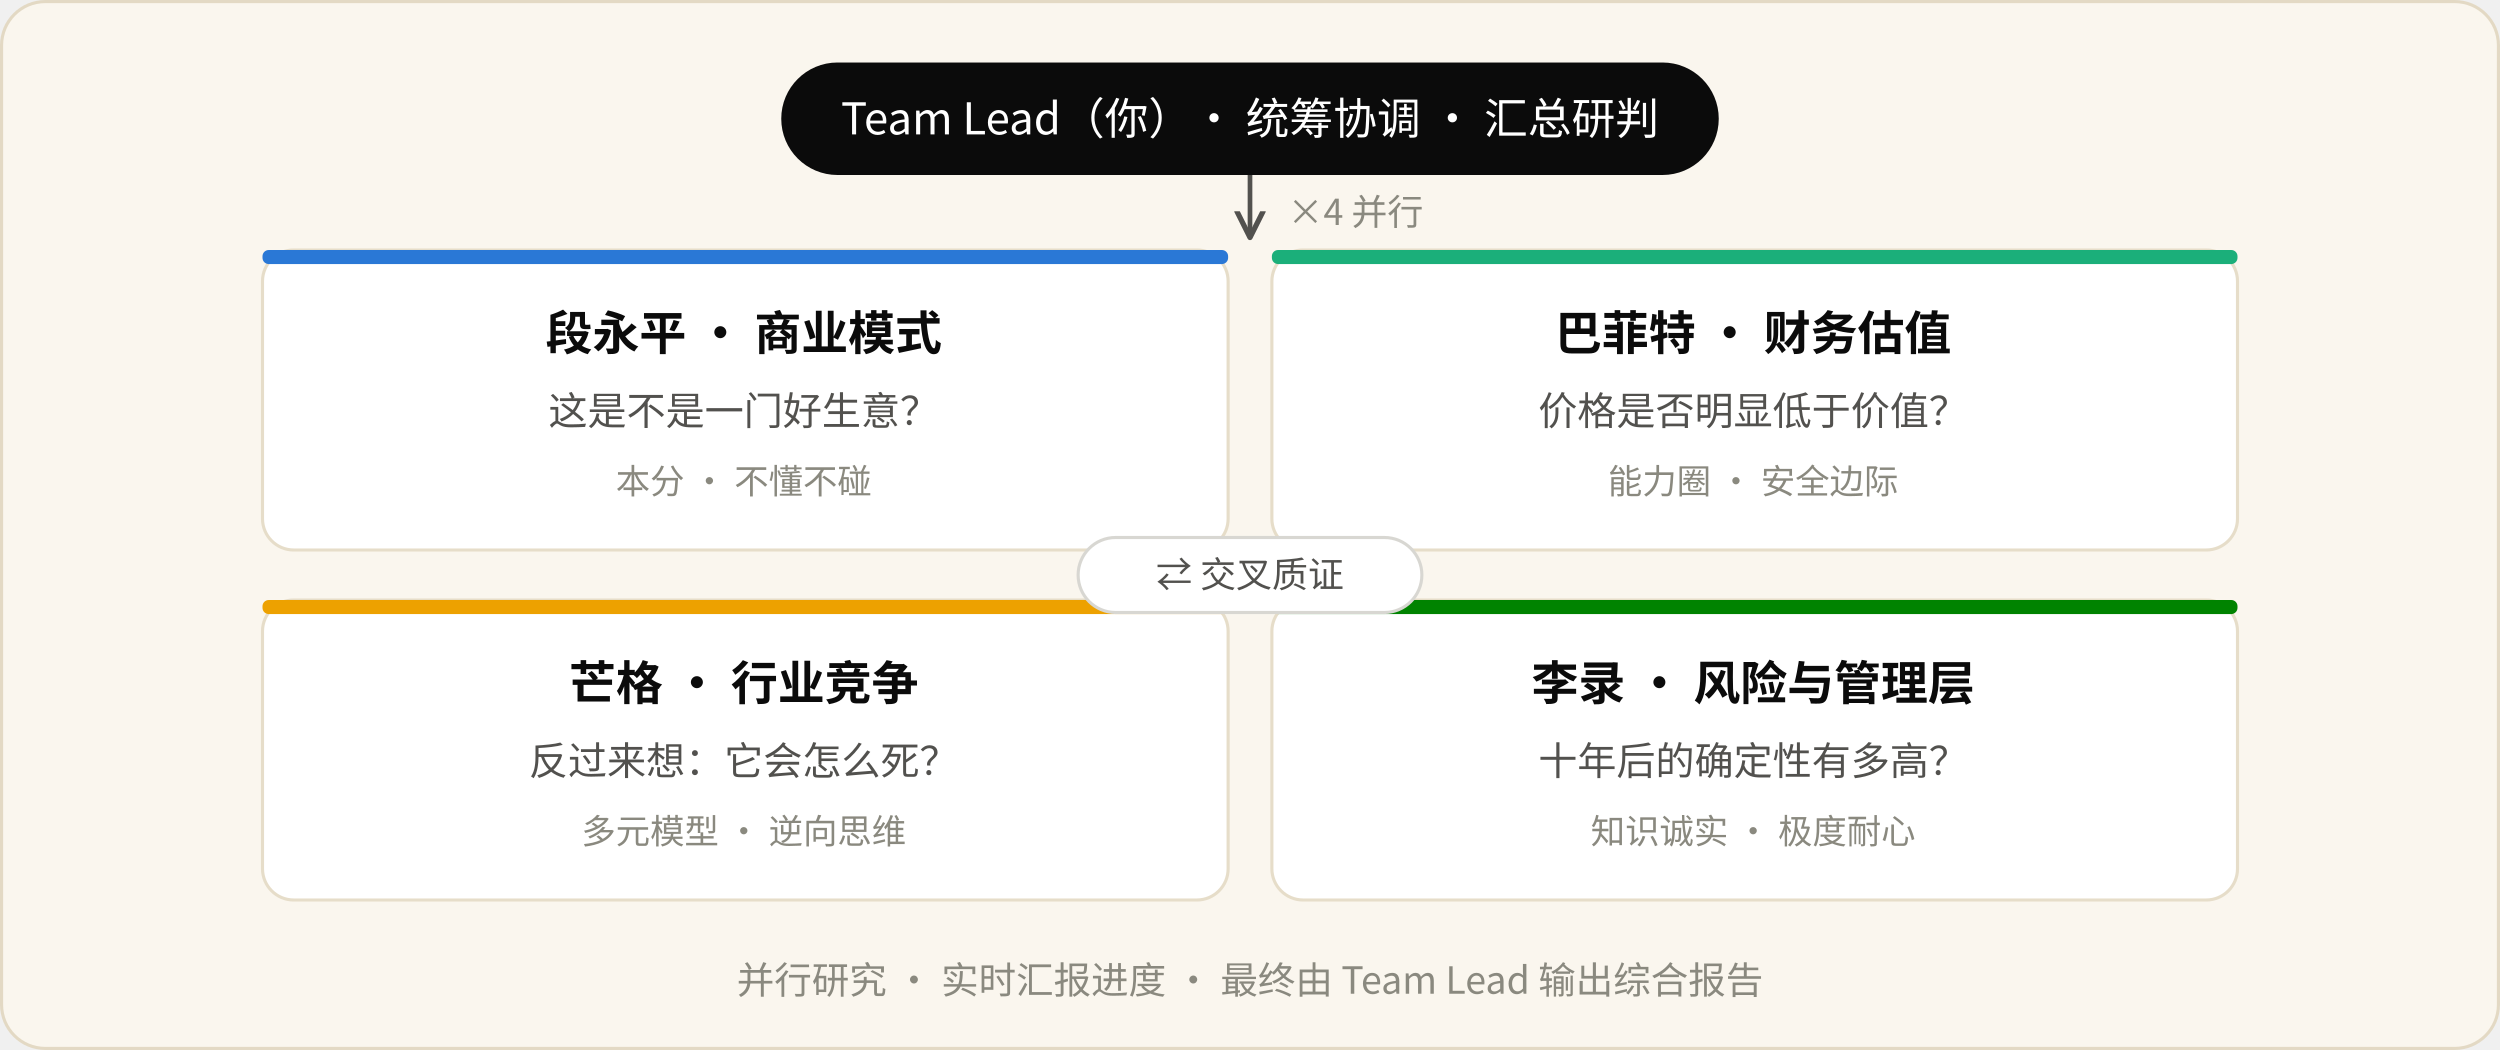
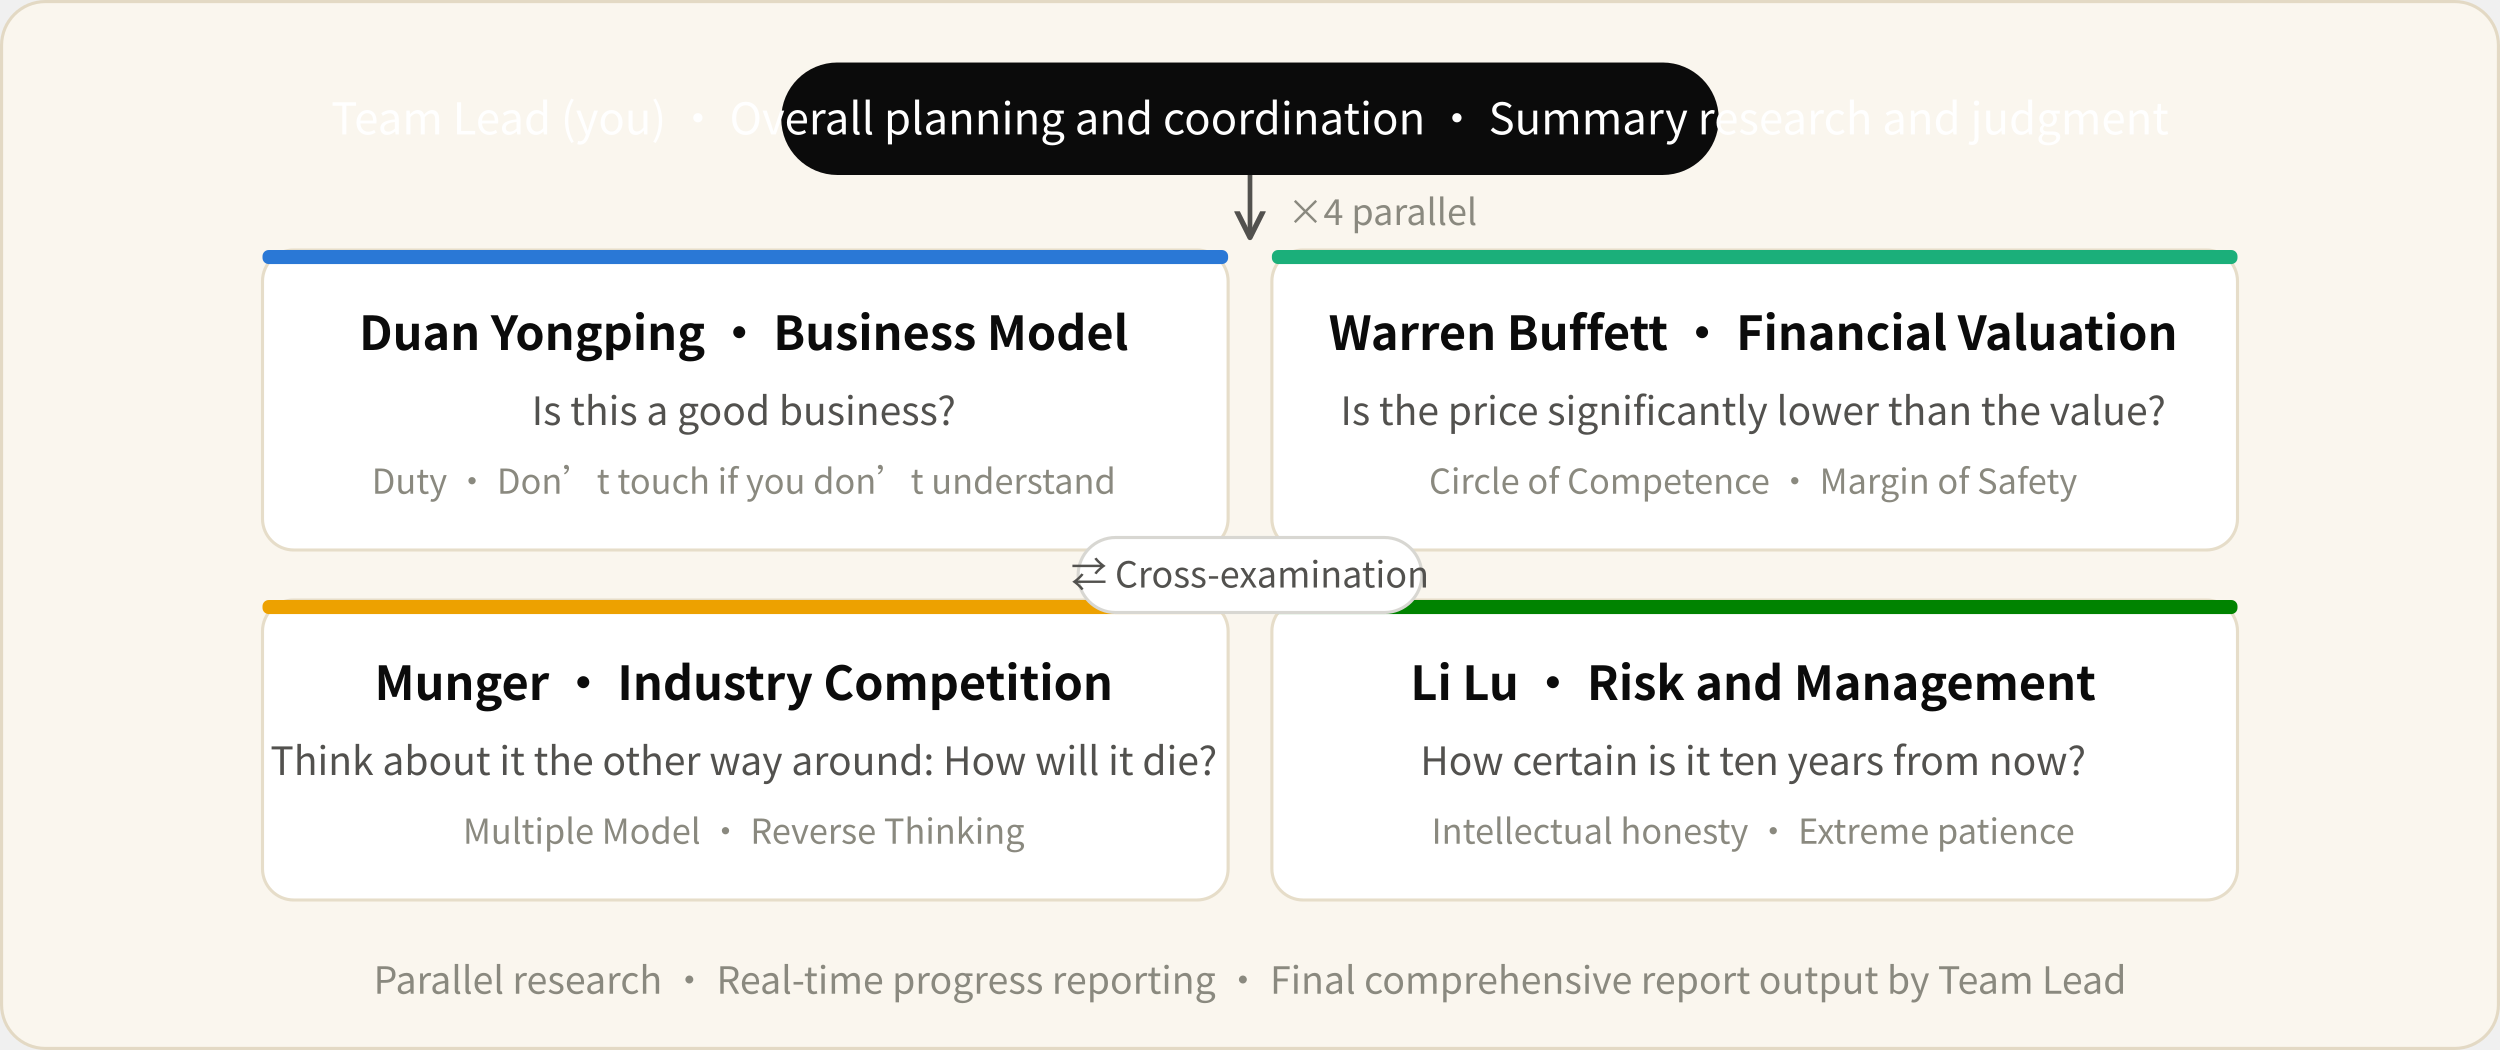
<svg xmlns="http://www.w3.org/2000/svg" viewBox="0 0 800 336" font-family="'PingFang SC','Hiragino Sans GB','Microsoft YaHei','Noto Sans CJK SC','Source Han Sans SC',sans-serif">
  <defs>
    <marker id="arrow" viewBox="0 0 10 10" refX="8" refY="5" markerWidth="7" markerHeight="7" orient="auto-start-reverse">
      <path d="M 0 1 L 8 5 L 0 9" fill="none" stroke="#52514e" stroke-width="1.6" stroke-linecap="round" stroke-linejoin="round" />
    </marker>
  </defs>
  <rect x="0.5" y="0.5" width="799" height="335" rx="14" fill="#faf6ee" stroke="#e3d9c4" />
  <rect x="250" y="20" width="300" height="36" rx="18" fill="#0b0b0b" />
-   <text x="400" y="43" font-size="14" fill="#ffffff" text-anchor="middle">Team Lead（你）· 统筹协调 · 汇总研判</text>
+   <text x="400" y="43" font-size="14" fill="#ffffff" text-anchor="middle">Team Lead (you) · Overall planning and coordination · Summary research and judgment</text>
  <line x1="400" y1="56" x2="400" y2="76" stroke="#52514e" stroke-width="1.5" marker-end="url(#arrow)" />
-   <text x="412" y="72" font-size="11.5" fill="#8a897f">×4 并行</text>
+   <text x="412" y="72" font-size="11.5" fill="#8a897f">×4 parallel</text>
  <g>
    <rect x="84" y="80" width="309" height="96" rx="10" fill="#ffffff" stroke="#e6ddc9" />
    <rect x="84" y="80" width="309" height="4.5" rx="2" fill="#2a78d6" />
-     <text x="238" y="112" font-size="15" font-weight="700" fill="#0b0b0b" text-anchor="middle">段永平 · 商业模式</text>
-     <text x="238" y="136" font-size="12.5" fill="#52514e" text-anchor="middle">这是不是一门好生意？</text>
-     <text x="238" y="158" font-size="11" fill="#8a897f" text-anchor="middle">本分 · 不懂不碰</text>
+     <text x="238" y="112" font-size="15" font-weight="700" fill="#0b0b0b" text-anchor="middle">Duan Yongping · Business Model</text>
+     <text x="238" y="136" font-size="12.5" fill="#52514e" text-anchor="middle">Is this a good business? </text>
+     <text x="238" y="158" font-size="11" fill="#8a897f" text-anchor="middle">Duty · Don’t touch if you don’t understand</text>
    <rect x="407" y="80" width="309" height="96" rx="10" fill="#ffffff" stroke="#e6ddc9" />
    <rect x="407" y="80" width="309" height="4.5" rx="2" fill="#1baf7a" />
-     <text x="561" y="112" font-size="15" font-weight="700" fill="#0b0b0b" text-anchor="middle">巴菲特 · 财务估值</text>
-     <text x="561" y="136" font-size="12.5" fill="#52514e" text-anchor="middle">价格是否明显低于价值？</text>
-     <text x="561" y="158" font-size="11" fill="#8a897f" text-anchor="middle">能力圈 · 安全边际</text>
+     <text x="561" y="112" font-size="15" font-weight="700" fill="#0b0b0b" text-anchor="middle">Warren Buffett · Financial Valuation</text>
+     <text x="561" y="136" font-size="12.5" fill="#52514e" text-anchor="middle">Is the price significantly lower than the value? </text>
+     <text x="561" y="158" font-size="11" fill="#8a897f" text-anchor="middle">Circle of Competence · Margin of Safety</text>
    <rect x="84" y="192" width="309" height="96" rx="10" fill="#ffffff" stroke="#e6ddc9" />
    <rect x="84" y="192" width="309" height="4.5" rx="2" fill="#eda100" />
-     <text x="238" y="224" font-size="15" font-weight="700" fill="#0b0b0b" text-anchor="middle">芒格 · 行业竞争</text>
-     <text x="238" y="248" font-size="12.5" fill="#52514e" text-anchor="middle">反过来想：它会怎么死？</text>
-     <text x="238" y="270" font-size="11" fill="#8a897f" text-anchor="middle">多元模型 · 逆向思维</text>
+     <text x="238" y="224" font-size="15" font-weight="700" fill="#0b0b0b" text-anchor="middle">Munger · Industry Competition</text>
+     <text x="238" y="248" font-size="12.5" fill="#52514e" text-anchor="middle">Think about it the other way around: How will it die? </text>
+     <text x="238" y="270" font-size="11" fill="#8a897f" text-anchor="middle">Multiple Model · Reverse Thinking</text>
    <rect x="407" y="192" width="309" height="96" rx="10" fill="#ffffff" stroke="#e6ddc9" />
    <rect x="407" y="192" width="309" height="4.5" rx="2" fill="#008300" />
-     <text x="561" y="224" font-size="15" font-weight="700" fill="#0b0b0b" text-anchor="middle">李录 · 风险与管理层</text>
-     <text x="561" y="248" font-size="12.5" fill="#52514e" text-anchor="middle">十年后的确定性有多高？</text>
-     <text x="561" y="270" font-size="11" fill="#8a897f" text-anchor="middle">知识诚实 · 极度耐心</text>
+     <text x="561" y="224" font-size="15" font-weight="700" fill="#0b0b0b" text-anchor="middle">Li Lu · Risk and Management</text>
+     <text x="561" y="248" font-size="12.5" fill="#52514e" text-anchor="middle">How certain is it ten years from now? </text>
+     <text x="561" y="270" font-size="11" fill="#8a897f" text-anchor="middle">Intellectual honesty · Extreme patience</text>
  </g>
  <rect x="345" y="172" width="110" height="24" rx="12" fill="#ffffff" stroke="#d8d7d2" />
-   <text x="400" y="188" font-size="11.5" fill="#52514e" text-anchor="middle">⇄ 交叉质证</text>
-   <text x="400" y="318" font-size="12" fill="#8a897f" text-anchor="middle">并行研究 · 实时汇报进度 · 最终由 Team Lead 输出综合报告</text>
+   <text x="400" y="188" font-size="11.5" fill="#52514e" text-anchor="middle">⇄ Cross-examination</text>
+   <text x="400" y="318" font-size="12" fill="#8a897f" text-anchor="middle">Parallel research · Real-time progress reporting · Final comprehensive report output by Team Lead</text>
</svg>
